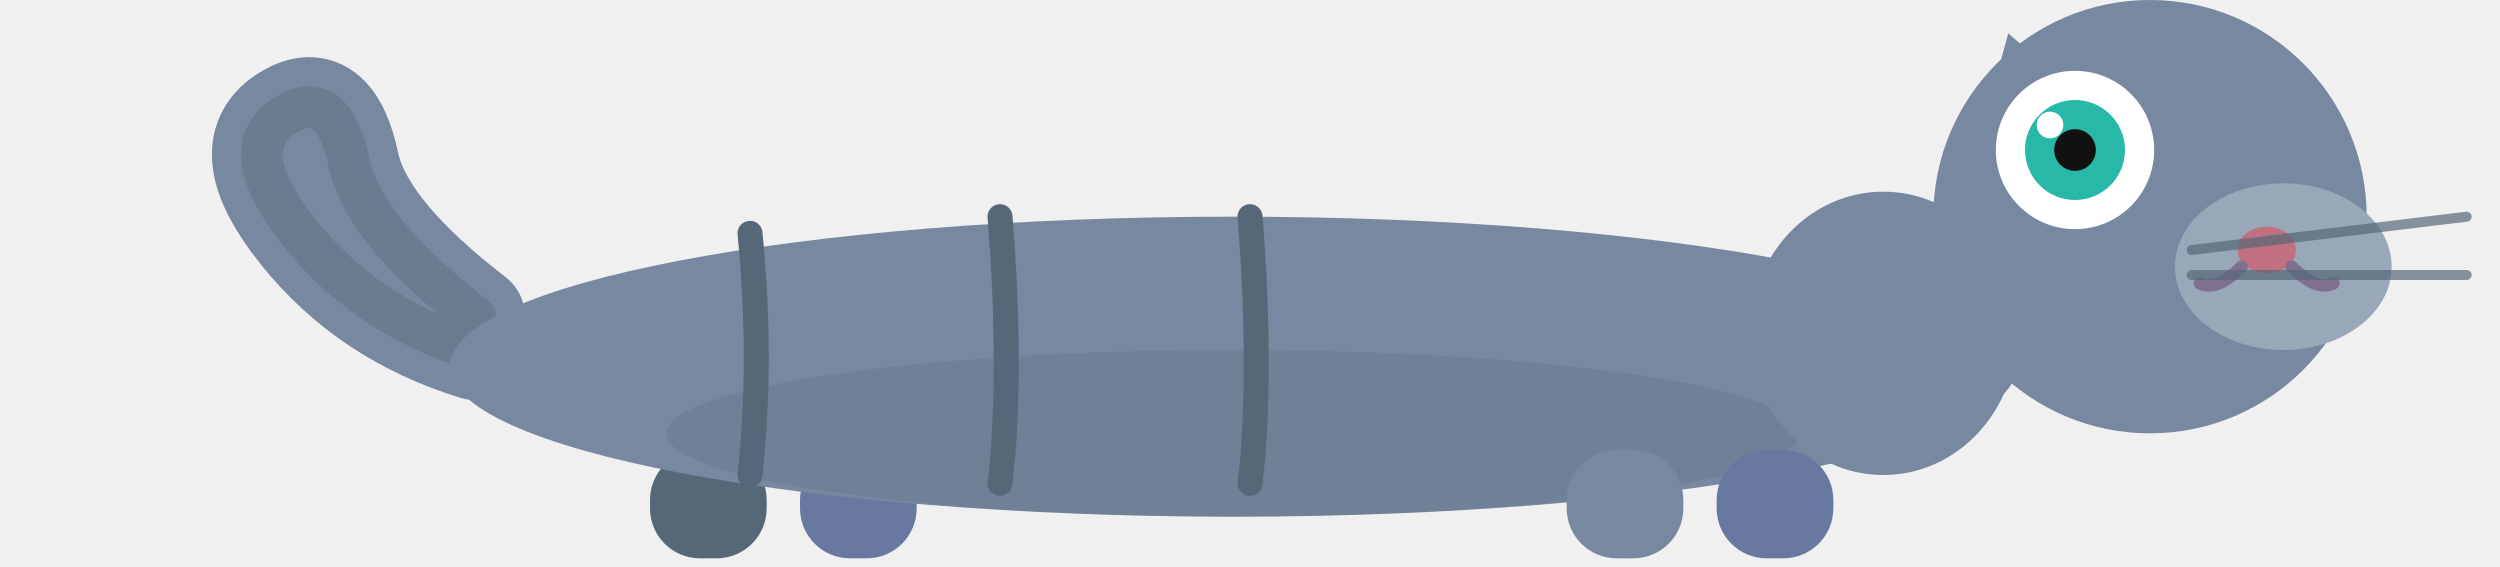
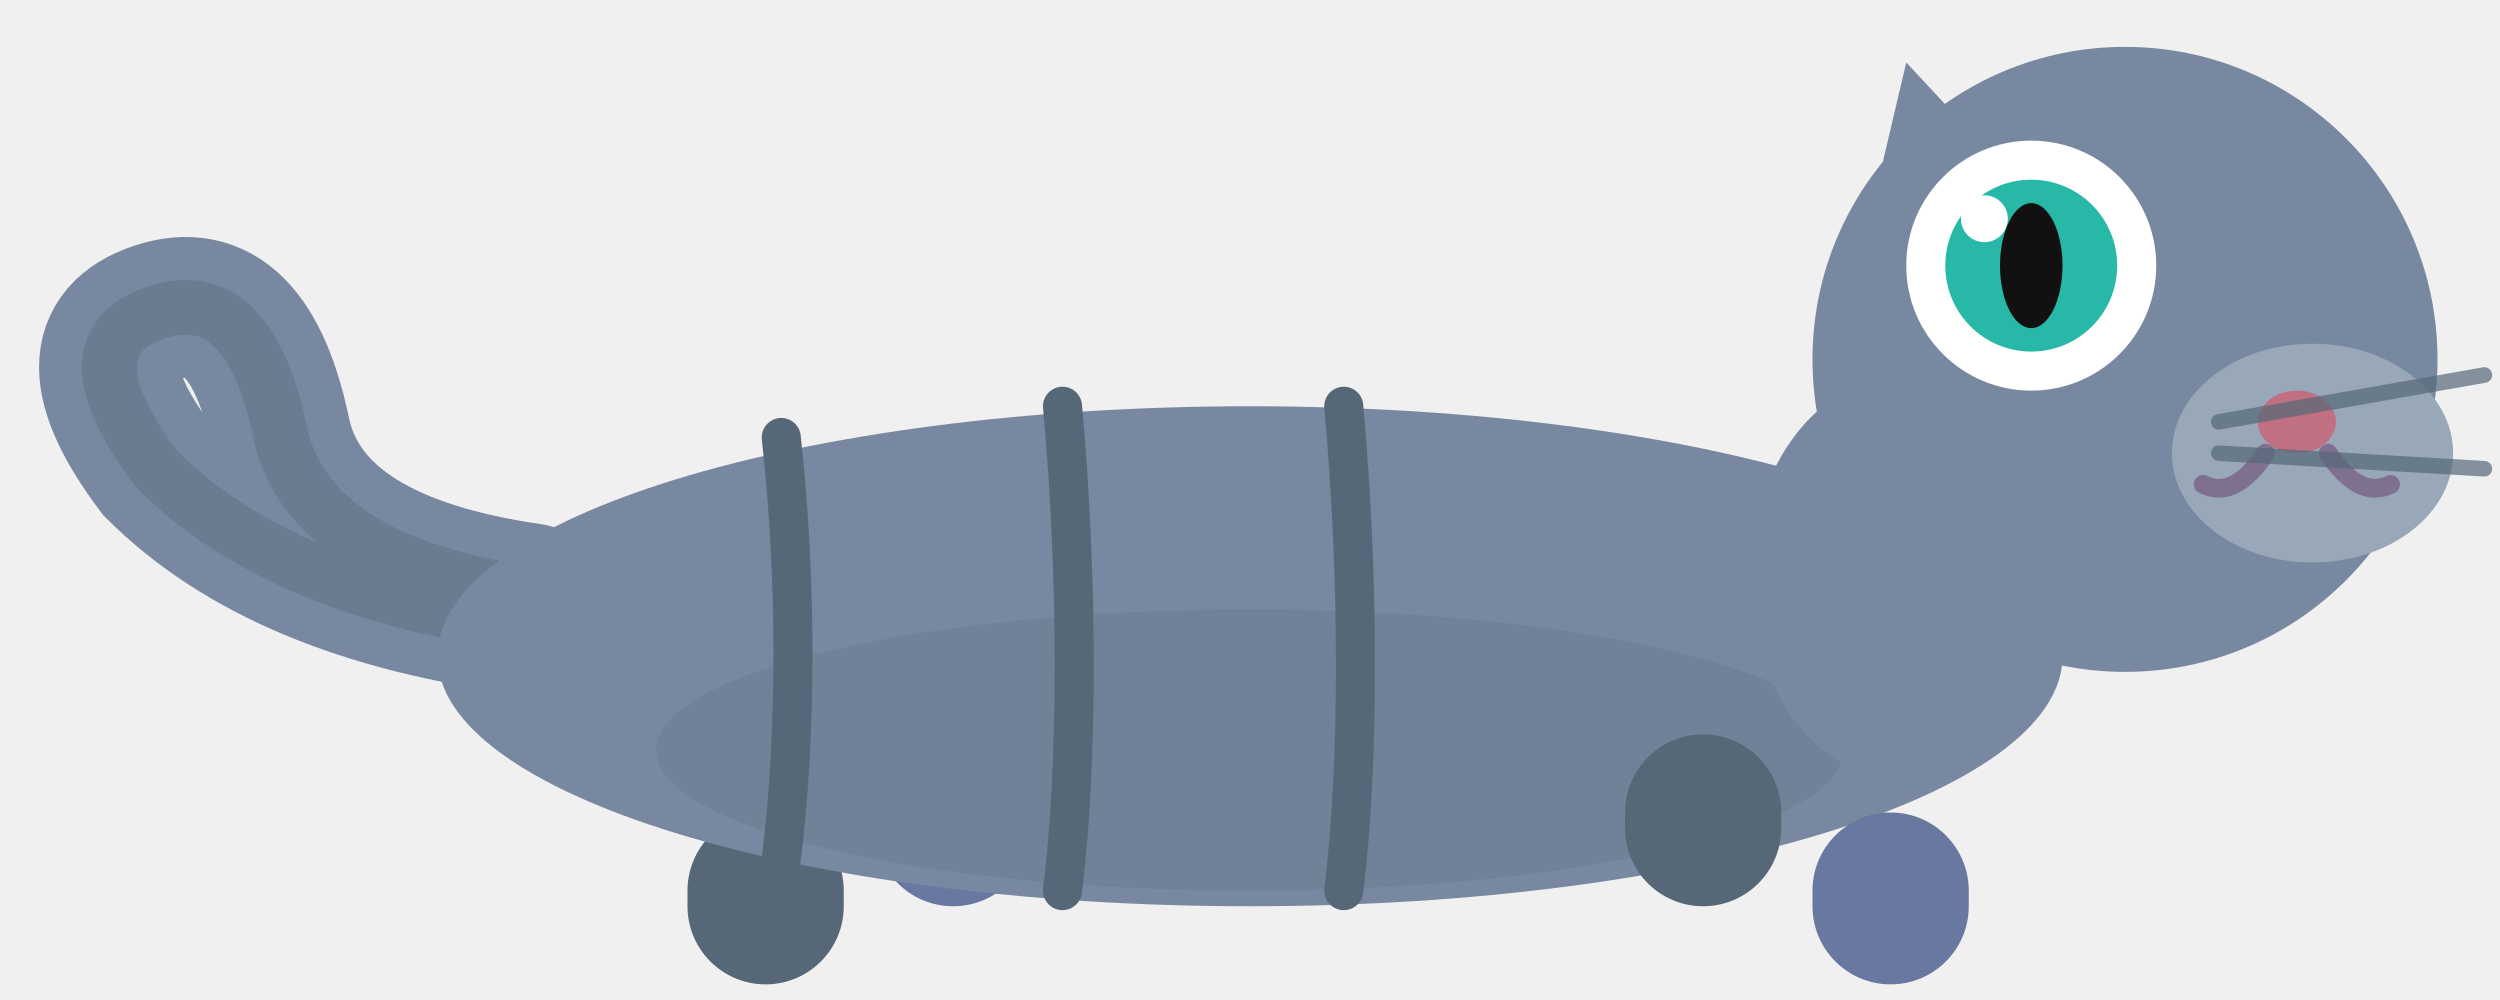
- <svg xmlns="http://www.w3.org/2000/svg" viewBox="0 0 300 68" width="300" height="68" role="img" aria-label="blue-gray cat stalking low">
-   <style>
- .g{animation:bob 1.4s ease-in-out infinite}
- .la{animation:la 1.4s ease-in-out infinite}
- .lb{animation:lb 1.4s ease-in-out infinite}
- .tw{animation:wag 2.8s ease-in-out infinite;transform-box:fill-box;transform-origin:90% 80%}
- .bl{animation:bl 5s ease-in-out infinite;transform-box:fill-box;transform-origin:50% 50%}
- @keyframes bob{0%,100%{transform:translateY(0)}50%{transform:translateY(-1px)}}
- @keyframes la{0%,100%{transform:translateY(-4px)}50%{transform:translateY(0)}}
- @keyframes lb{0%,100%{transform:translateY(0)}50%{transform:translateY(-4px)}}
- @keyframes wag{0%,100%{transform:rotate(0deg)}50%{transform:rotate(10deg)}}
- @keyframes bl{0%,87%,100%{transform:scaleY(1)}91%{transform:scaleY(.05)}}
- </style>
-   <g class="g">
-     <g class="tw">
-       <path d="M57,42 Q44,38 36,28 Q28,18 34,14 Q40,10 42,20 Q44,28 57,38" stroke="#7888a0" stroke-width="12" fill="none" stroke-linecap="round" />
-       <path d="M57,42 Q44,38 36,28 Q28,18 34,14 Q40,10 42,20 Q44,28 57,38" stroke="#566878" stroke-width="5" fill="none" stroke-linecap="round" opacity=".4" />
+ <svg xmlns="http://www.w3.org/2000/svg" viewBox="0 0 160 64" width="160" height="64" role="img" aria-label="blue-gray cat stalking low">
+   <g>
+     <animateTransform attributeName="transform" type="translate" values="0,0; 0,-1; 0,0; 0,-1; 0,0" dur="1.4s" repeatCount="indefinite" calcMode="spline" keyTimes="0;0.25;0.5;0.75;1" keySplines="0.42 0 0.58 1; 0.42 0 0.58 1; 0.42 0 0.58 1; 0.42 0 0.58 1" />
+     <g>
+       <animateTransform attributeName="transform" type="rotate" values="0 32 40; 8 32 40; 0 32 40" dur="2.8s" repeatCount="indefinite" calcMode="spline" keyTimes="0;0.5;1" keySplines="0.42 0 0.58 1; 0.42 0 0.58 1" />
+       <path d="M34,40 Q18,38 10,30 Q4,22 10,20 Q16,18 18,28 Q20,36 34,38" stroke="#7888a0" stroke-width="9" fill="none" stroke-linecap="round" />
+       <path d="M34,40 Q18,38 10,30 Q4,22 10,20 Q16,18 18,28 Q20,36 34,38" stroke="#566878" stroke-width="3.5" fill="none" stroke-linecap="round" opacity="0.4" />
    </g>
-     <rect class="lb" x="78" y="54" width="14" height="13" rx="6" fill="#566878" />
-     <rect class="la" x="96" y="54" width="14" height="13" rx="6" fill="#6878a0" />
-     <ellipse cx="148" cy="44" rx="94" ry="18" fill="#7888a0" />
-     <ellipse cx="148" cy="52" rx="68" ry="10" fill="#566878" opacity=".25" />
-     <path d="M90,28 C91,38 91,48 90,57" stroke="#566878" stroke-width="3" fill="none" stroke-linecap="round" />
-     <path d="M120,26 C121,38 121,50 120,58" stroke="#566878" stroke-width="3" fill="none" stroke-linecap="round" />
-     <path d="M150,26 C151,38 151,50 150,58" stroke="#566878" stroke-width="3" fill="none" stroke-linecap="round" />
-     <rect class="la" x="188" y="54" width="14" height="13" rx="6" fill="#7888a0" />
-     <rect class="lb" x="206" y="54" width="14" height="13" rx="6" fill="#6878a0" />
-     <ellipse cx="226" cy="40" rx="16" ry="17" fill="#7888a0" />
-     <polygon points="236,22 241,4 258,19" fill="#7888a0" />
-     <polygon points="238,21 243,10 256,20" fill="#b890a0" />
-     <polygon points="252,19 257,4 268,18" fill="#7888a0" />
-     <polygon points="254,19 258,10 266,18" fill="#b890a0" />
-     <circle cx="258" cy="26" r="26" fill="#7888a0" />
-     <ellipse cx="274" cy="32" rx="13" ry="10" fill="#98a8b8" />
-     <circle cx="249" cy="18" r="9.5" fill="white" />
-     <circle cx="249" cy="18" r="6" fill="#28b8a8" class="bl" />
-     <circle cx="249" cy="18" r="2.5" fill="#111" class="bl" />
-     <circle cx="246" cy="15" r="1.6" fill="white" />
-     <ellipse cx="272" cy="30" rx="3.5" ry="2.8" fill="#c07080" />
-     <path d="M269,32 Q266,35 264,34" stroke="#807090" stroke-width="1.5" fill="none" stroke-linecap="round" />
-     <path d="M275,32 Q278,35 280,34" stroke="#807090" stroke-width="1.5" fill="none" stroke-linecap="round" />
-     <line x1="263" y1="30" x2="296" y2="26" stroke="#566878" stroke-width="1.2" stroke-linecap="round" opacity=".7" />
-     <line x1="263" y1="33" x2="296" y2="33" stroke="#566878" stroke-width="1.2" stroke-linecap="round" opacity=".7" />
+     <rect x="44" y="52" width="10" height="11" rx="5" fill="#566878">
+       <animate attributeName="y" values="52;47;52" dur="1.4s" repeatCount="indefinite" calcMode="spline" keyTimes="0;0.5;1" keySplines="0.42 0 0.58 1; 0.42 0 0.58 1" />
+     </rect>
+     <rect x="56" y="47" width="10" height="11" rx="5" fill="#6878a0">
+       <animate attributeName="y" values="47;52;47" dur="1.4s" repeatCount="indefinite" calcMode="spline" keyTimes="0;0.5;1" keySplines="0.42 0 0.58 1; 0.42 0 0.58 1" />
+     </rect>
+     <ellipse cx="80" cy="42" rx="52" ry="16" fill="#7888a0" />
+     <ellipse cx="80" cy="48" rx="38" ry="9" fill="#566878" opacity="0.22" />
+     <path d="M50,28 C51,37 51,47 50,55" stroke="#566878" stroke-width="2.5" fill="none" stroke-linecap="round" />
+     <path d="M68,26 C69,37 69,49 68,57" stroke="#566878" stroke-width="2.5" fill="none" stroke-linecap="round" />
+     <path d="M86,26 C87,37 87,49 86,57" stroke="#566878" stroke-width="2.5" fill="none" stroke-linecap="round" />
+     <rect x="104" y="47" width="10" height="11" rx="5" fill="#566878">
+       <animate attributeName="y" values="47;52;47" dur="1.4s" repeatCount="indefinite" calcMode="spline" keyTimes="0;0.5;1" keySplines="0.42 0 0.58 1; 0.42 0 0.58 1" />
+     </rect>
+     <rect x="116" y="52" width="10" height="11" rx="5" fill="#6878a0">
+       <animate attributeName="y" values="52;47;52" dur="1.4s" repeatCount="indefinite" calcMode="spline" keyTimes="0;0.5;1" keySplines="0.42 0 0.58 1; 0.42 0 0.58 1" />
+     </rect>
+     <ellipse cx="122" cy="37" rx="10" ry="13" fill="#7888a0" />
+     <polygon points="118,21 122,4 136,19" fill="#7888a0" />
+     <polygon points="120,20 123,9 134,19" fill="#b890a0" />
+     <polygon points="132,19 136,4 146,19" fill="#7888a0" />
+     <polygon points="133,19 137,9 144,19" fill="#b890a0" />
+     <circle cx="136" cy="23" r="20" fill="#7888a0" />
+     <ellipse cx="148" cy="29" rx="9" ry="7" fill="#98a8b8" />
+     <circle cx="130" cy="17" r="8" fill="white" />
+     <ellipse cx="130" cy="17" rx="5.5" ry="5.5" fill="#28b8a8">
+       <animate attributeName="ry" values="5.5;5.5;5.5;0.3;5.5" keyTimes="0;0.82;0.9;0.93;1" calcMode="spline" keySplines="0.42 0 0.58 1; 0.42 0 0.58 1; 0.12 0 0.39 0; 0.61 1 0.88 1" dur="5s" repeatCount="indefinite" />
+     </ellipse>
+     <ellipse cx="130" cy="17" rx="2" ry="4" fill="#111">
+       <animate attributeName="ry" values="4;4;4;0.2;4" keyTimes="0;0.82;0.9;0.93;1" calcMode="spline" keySplines="0.42 0 0.58 1; 0.42 0 0.58 1; 0.12 0 0.39 0; 0.61 1 0.88 1" dur="5s" repeatCount="indefinite" />
+     </ellipse>
+     <circle cx="127" cy="14" r="1.5" fill="white" />
+     <ellipse cx="147" cy="27" rx="2.5" ry="2" fill="#c07080" />
+     <path d="M145,29 Q143,32 141,31" stroke="#807090" stroke-width="1.2" fill="none" stroke-linecap="round" />
+     <path d="M149,29 Q151,32 153,31" stroke="#807090" stroke-width="1.2" fill="none" stroke-linecap="round" />
+     <line x1="142" y1="27" x2="159" y2="24" stroke="#566878" stroke-width="1" stroke-linecap="round" opacity="0.7" />
+     <line x1="142" y1="29" x2="159" y2="30" stroke="#566878" stroke-width="1" stroke-linecap="round" opacity="0.7" />
  </g>
</svg>
